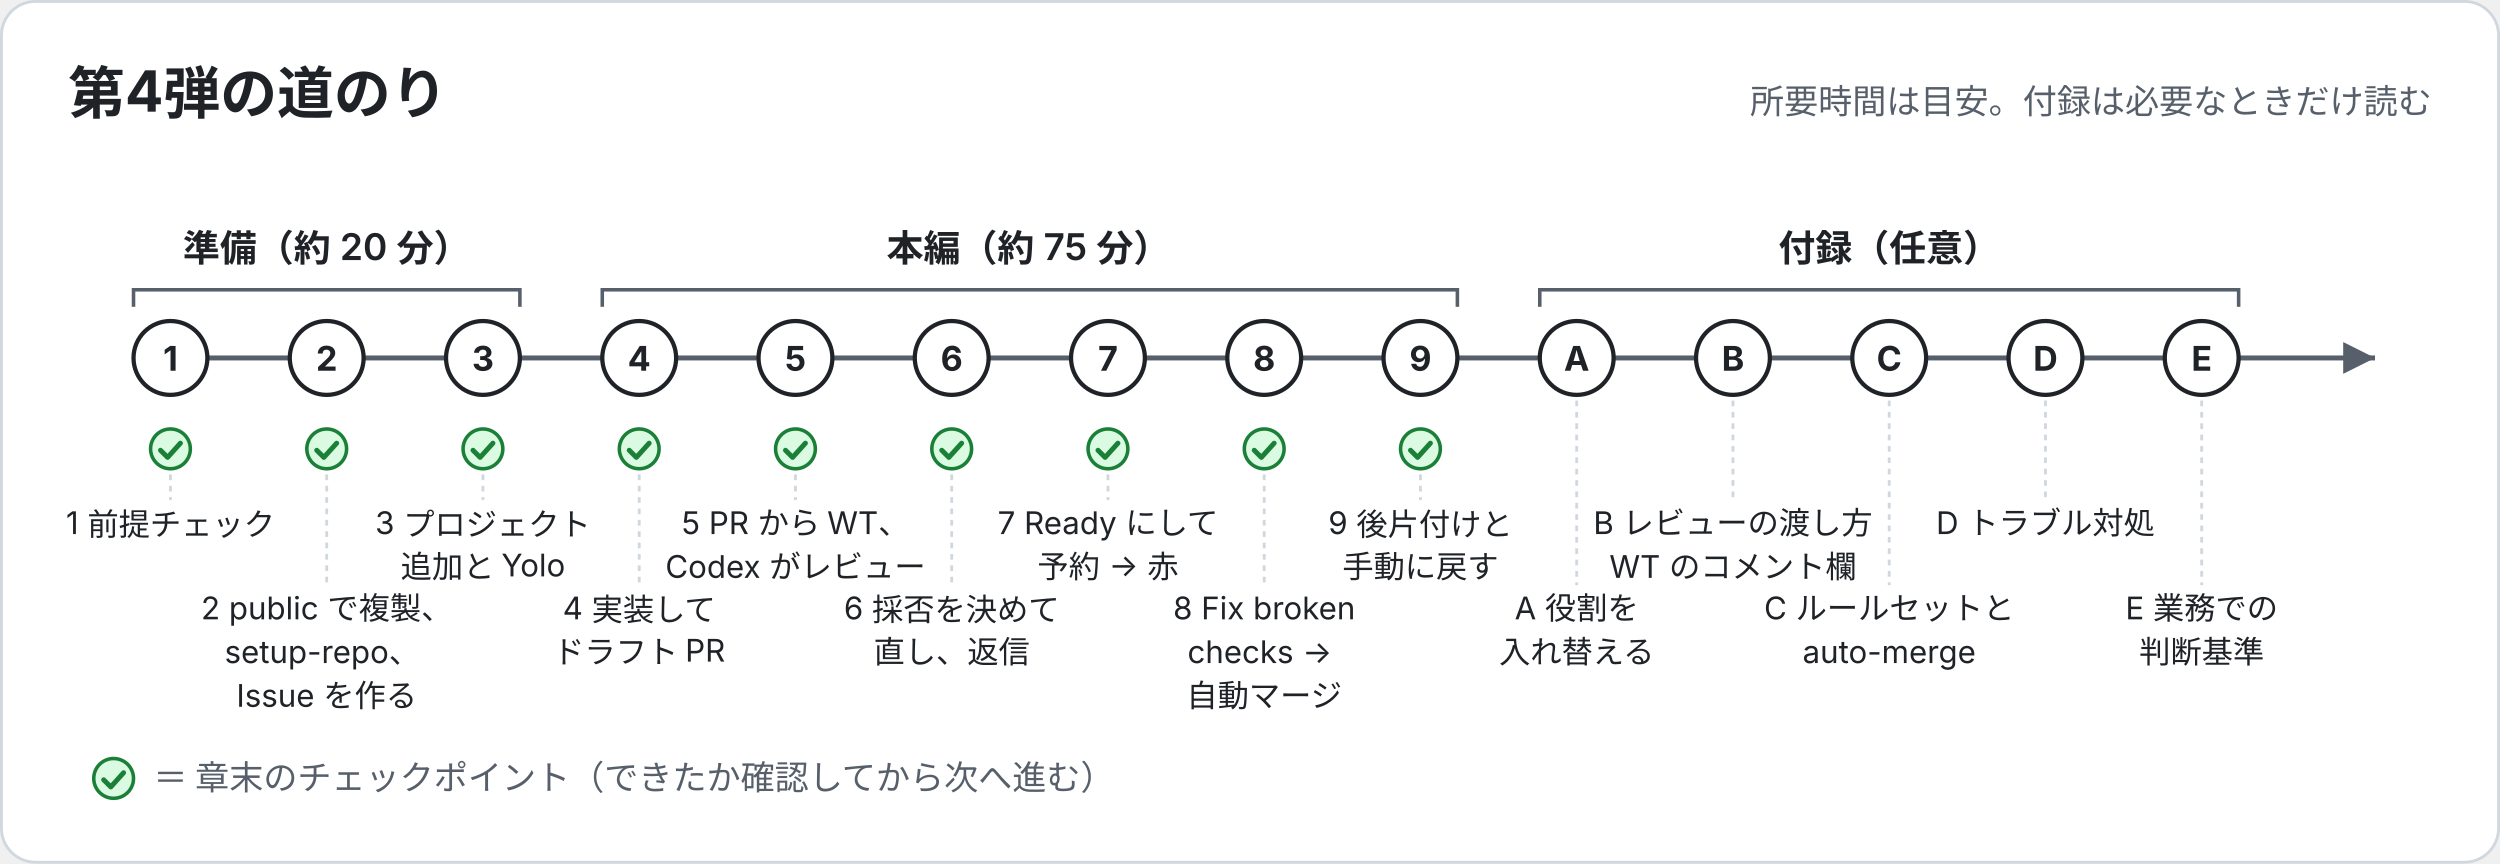
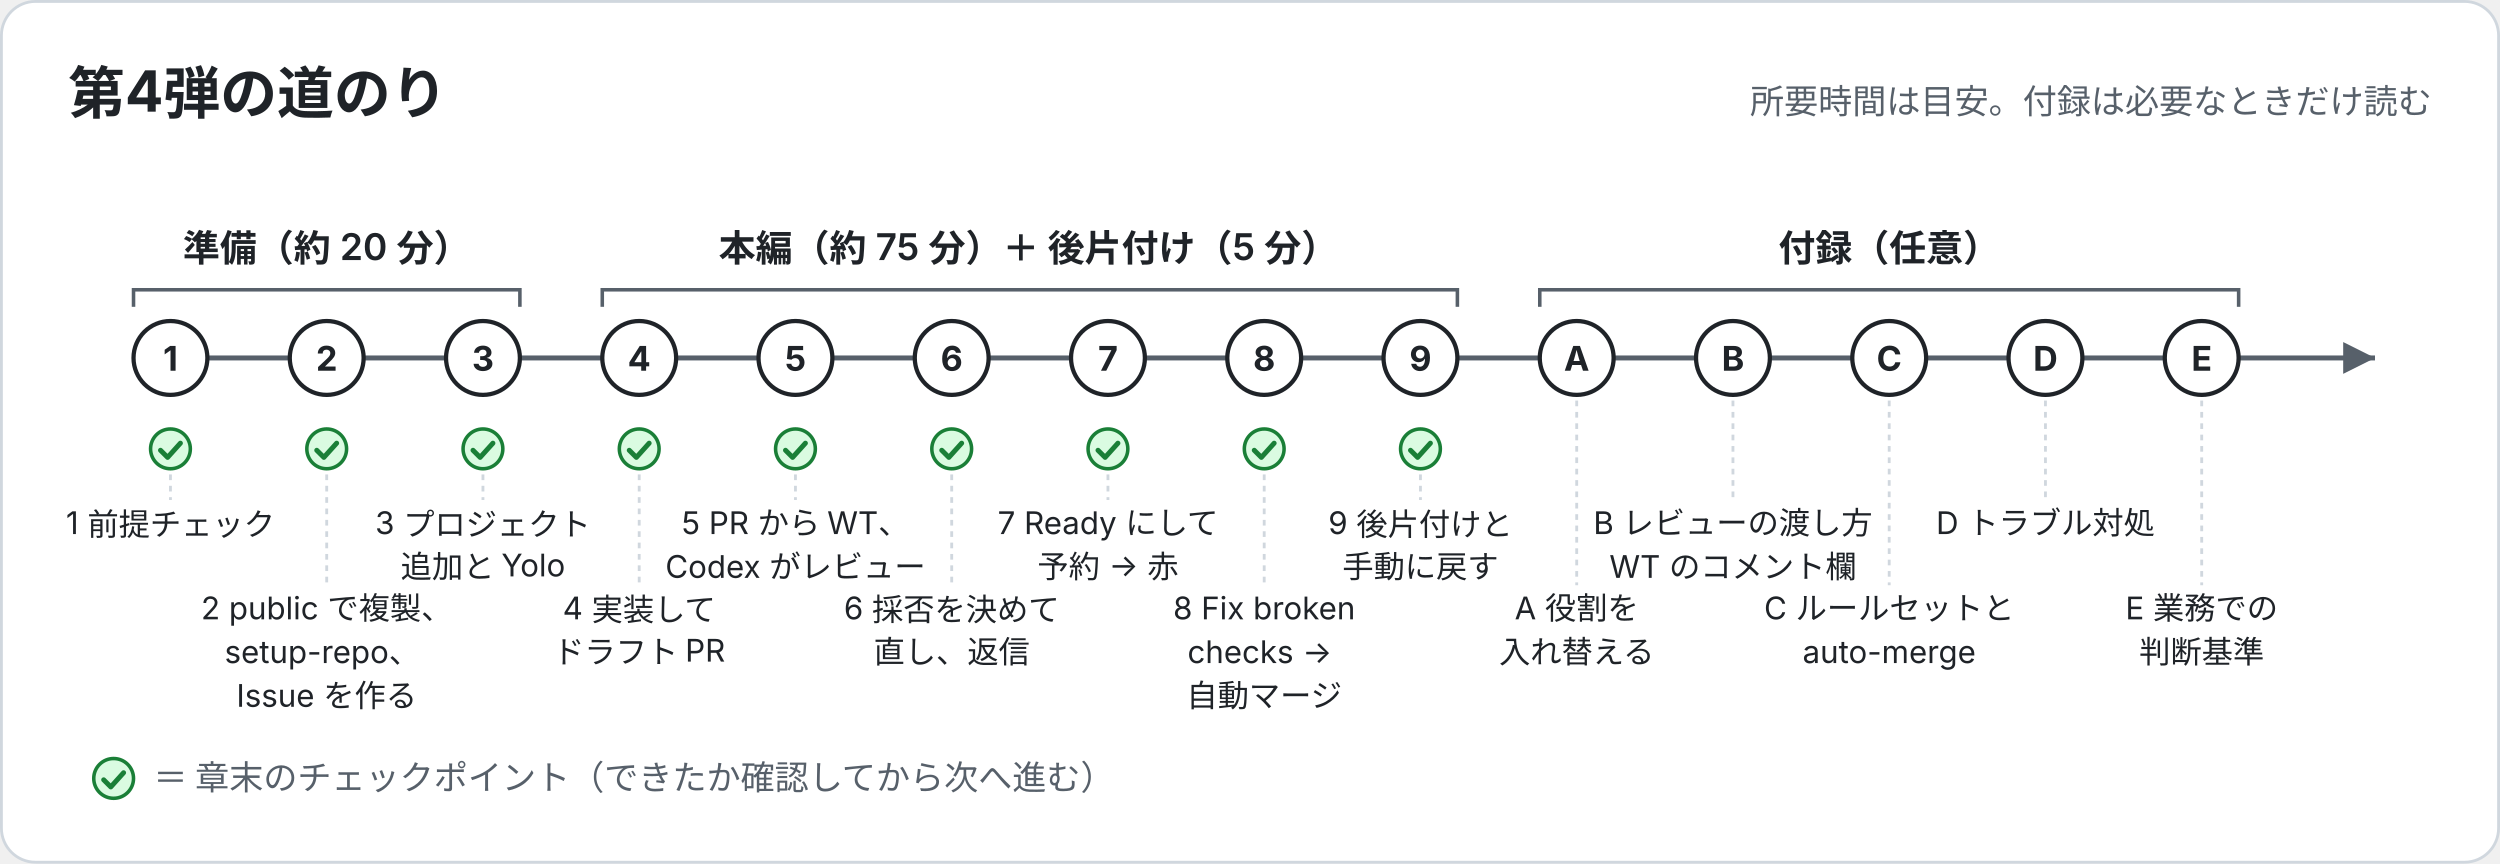
<svg xmlns="http://www.w3.org/2000/svg" viewBox="0 0 880 304" width="880" height="304" role="img" aria-labelledby="title desc">
  <defs>
    <marker id="arrow" viewBox="0 0 10 10" refX="9" refY="5" markerWidth="8" markerHeight="8" orient="auto-start-reverse">
      <path d="M1 1L9 5L1 9z" fill="#57606A" />
    </marker>
    <g id="check">
      <circle r="7" fill="#DAFBE1" stroke="#1A7F37" stroke-width="1.25" />
      <path d="M-3.5 0.5l2.5 2.5l4.5-5" fill="none" stroke="#1A7F37" stroke-width="1.75" stroke-linecap="round" stroke-linejoin="round" />
    </g>
  </defs>
  <rect x="0.5" y="0.5" width="879" height="303" rx="12" fill="#FFFFFF" stroke="#D0D7DE" />
  <g font-family="-apple-system, BlinkMacSystemFont, 'Hiragino Sans', 'Hiragino Kaku Gothic ProN', 'Noto Sans JP', 'Yu Gothic', Meiryo, sans-serif" fill="#1F2328" font-size="13">
    <text x="24" y="40" font-size="20" font-weight="700">第4弾の道のり</text>
    <text x="856" y="40" text-anchor="end" font-size="12" fill="#57606A">所要時間は目安。付録は必要なときだけ読む</text>
    <g fill="none" stroke="#57606A" stroke-width="1.25">
      <path d="M47 108v-6h136v6" />
      <path d="M212 108v-6h301v6" />
      <path d="M542 108v-6h246v6" />
    </g>
    <g font-weight="600" text-anchor="middle">
      <text x="115" y="92">準備（約 20 分）</text>
-       <text x="362" y="92">本編（約 75 分）</text>
+       <text x="362" y="92">本編（約 75 分）＋ 後片付け（5 分）</text>
      <text x="665" y="92">付録（任意）</text>
    </g>
    <line x1="60" y1="126" x2="836" y2="126" stroke="#57606A" stroke-width="1.75" marker-end="url(#arrow)" />
    <g stroke="#1F2328" stroke-width="1.5" fill="#FFFFFF">
      <circle cx="60" cy="126" r="13" />
      <circle cx="115" cy="126" r="13" />
      <circle cx="170" cy="126" r="13" />
      <circle cx="225" cy="126" r="13" />
      <circle cx="280" cy="126" r="13" />
      <circle cx="335" cy="126" r="13" />
      <circle cx="390" cy="126" r="13" />
      <circle cx="445" cy="126" r="13" />
      <circle cx="500" cy="126" r="13" />
      <circle cx="555" cy="126" r="13" />
      <circle cx="610" cy="126" r="13" />
      <circle cx="665" cy="126" r="13" />
      <circle cx="720" cy="126" r="13" />
      <circle cx="775" cy="126" r="13" />
    </g>
    <g font-size="12" font-weight="700" text-anchor="middle">
      <text x="60" y="130.5">1</text>
      <text x="115" y="130.5">2</text>
      <text x="170" y="130.5">3</text>
      <text x="225" y="130.5">4</text>
      <text x="280" y="130.5">5</text>
      <text x="335" y="130.5">6</text>
      <text x="390" y="130.5">7</text>
      <text x="445" y="130.5">8</text>
      <text x="500" y="130.5">9</text>
      <text x="555" y="130.5">A</text>
      <text x="610" y="130.5">B</text>
      <text x="665" y="130.5">C</text>
      <text x="720" y="130.5">D</text>
      <text x="775" y="130.5">E</text>
    </g>
    <use href="#check" x="60" y="158" />
    <use href="#check" x="115" y="158" />
    <use href="#check" x="170" y="158" />
    <use href="#check" x="225" y="158" />
    <use href="#check" x="280" y="158" />
    <use href="#check" x="335" y="158" />
    <use href="#check" x="390" y="158" />
    <use href="#check" x="445" y="158" />
    <use href="#check" x="500" y="158" />
    <g stroke="#D0D7DE" stroke-dasharray="2 2">
      <line x1="60" y1="167" x2="60" y2="176" />
      <line x1="170" y1="167" x2="170" y2="176" />
      <line x1="280" y1="167" x2="280" y2="176" />
      <line x1="390" y1="167" x2="390" y2="176" />
      <line x1="500" y1="167" x2="500" y2="176" />
      <line x1="610" y1="141" x2="610" y2="176" />
      <line x1="720" y1="141" x2="720" y2="176" />
      <line x1="115" y1="167" x2="115" y2="206" />
      <line x1="225" y1="167" x2="225" y2="206" />
      <line x1="335" y1="167" x2="335" y2="206" />
      <line x1="445" y1="167" x2="445" y2="206" />
      <line x1="555" y1="141" x2="555" y2="206" />
      <line x1="665" y1="141" x2="665" y2="206" />
      <line x1="775" y1="141" x2="775" y2="206" />
    </g>
    <g font-size="11" text-anchor="middle">
      <text x="60" y="188">1 前提チェック</text>
      <text x="170" y="188">3 プロジェクト<tspan x="170" dy="1.4em">追加と Yolo</tspan>
      </text>
      <text x="280" y="188">5 PR から WT、<tspan x="280" dy="1.4em">Codex がレビュー</tspan>
      </text>
      <text x="390" y="188">7 Ready にして<tspan x="390" dy="1.4em">予約 → 赤</tspan>
      </text>
      <text x="500" y="188">9 後片付けと<tspan x="500" dy="1.4em">手動に戻す</tspan>
      </text>
      <text x="610" y="188">B レビューの渡し方<tspan x="610" dy="1.4em">WT のコメント欄</tspan>
      </text>
      <text x="720" y="188">D トラブル対処</text>
      <text x="115" y="218">2 public で複製、<tspan x="115" dy="1.4em">setup-repo、</tspan>
        <tspan x="115" dy="1.4em">Issue を作る</tspan>
      </text>
      <text x="225" y="218">4 実装して<tspan x="225" dy="1.4em">ドラフト PR</tspan>
      </text>
      <text x="335" y="218">6 採否を決めて<tspan x="335" dy="1.4em">直し、返信</tspan>
      </text>
      <text x="445" y="218">8 Fix broken<tspan x="445" dy="1.4em">checks →</tspan>
        <tspan x="445" dy="1.4em">自動マージ</tspan>
      </text>
      <text x="555" y="218">A 役割を<tspan x="555" dy="1.4em">入れ替える</tspan>
      </text>
      <text x="665" y="218">C ルールセットと<tspan x="665" dy="1.4em">auto-merge</tspan>
      </text>
      <text x="775" y="218">E 業務での<tspan x="775" dy="1.4em">判断基準</tspan>
      </text>
    </g>
    <use href="#check" x="40" y="274" />
    <text x="54" y="278" font-size="12" fill="#57606A">＝ 章末のチェックポイント（できたか確認してから次へ進む）</text>
  </g>
</svg>
